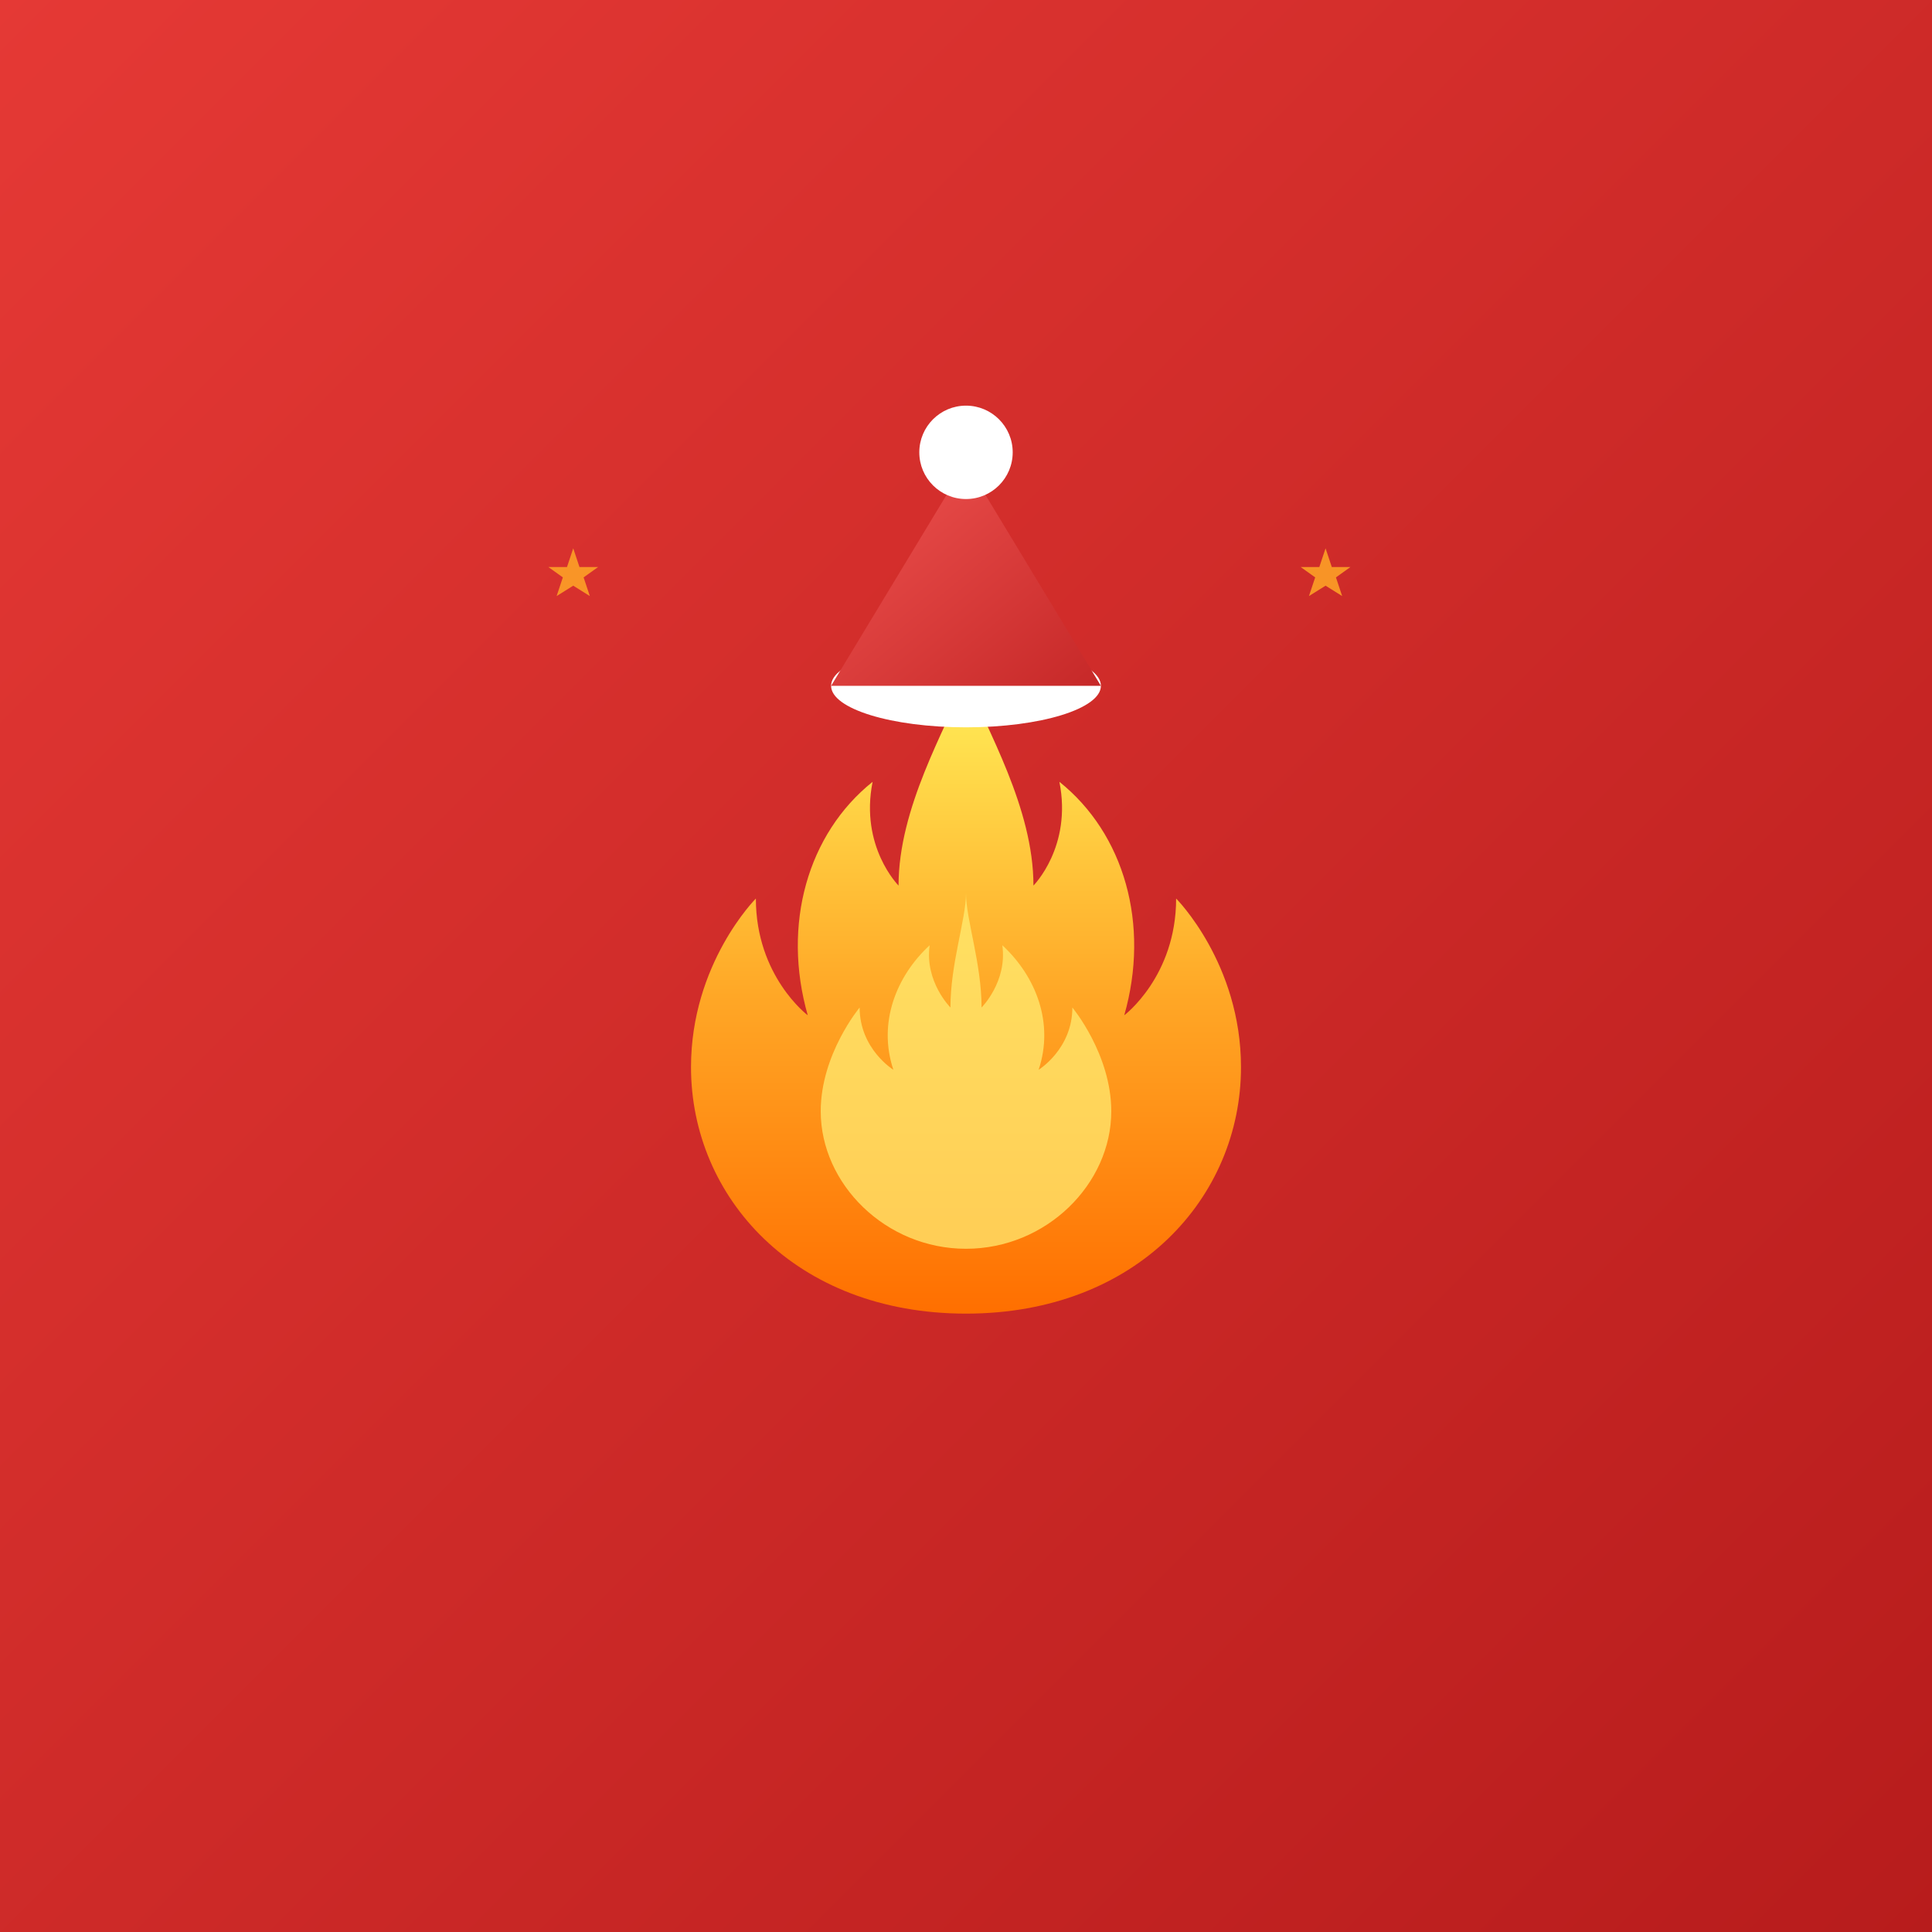
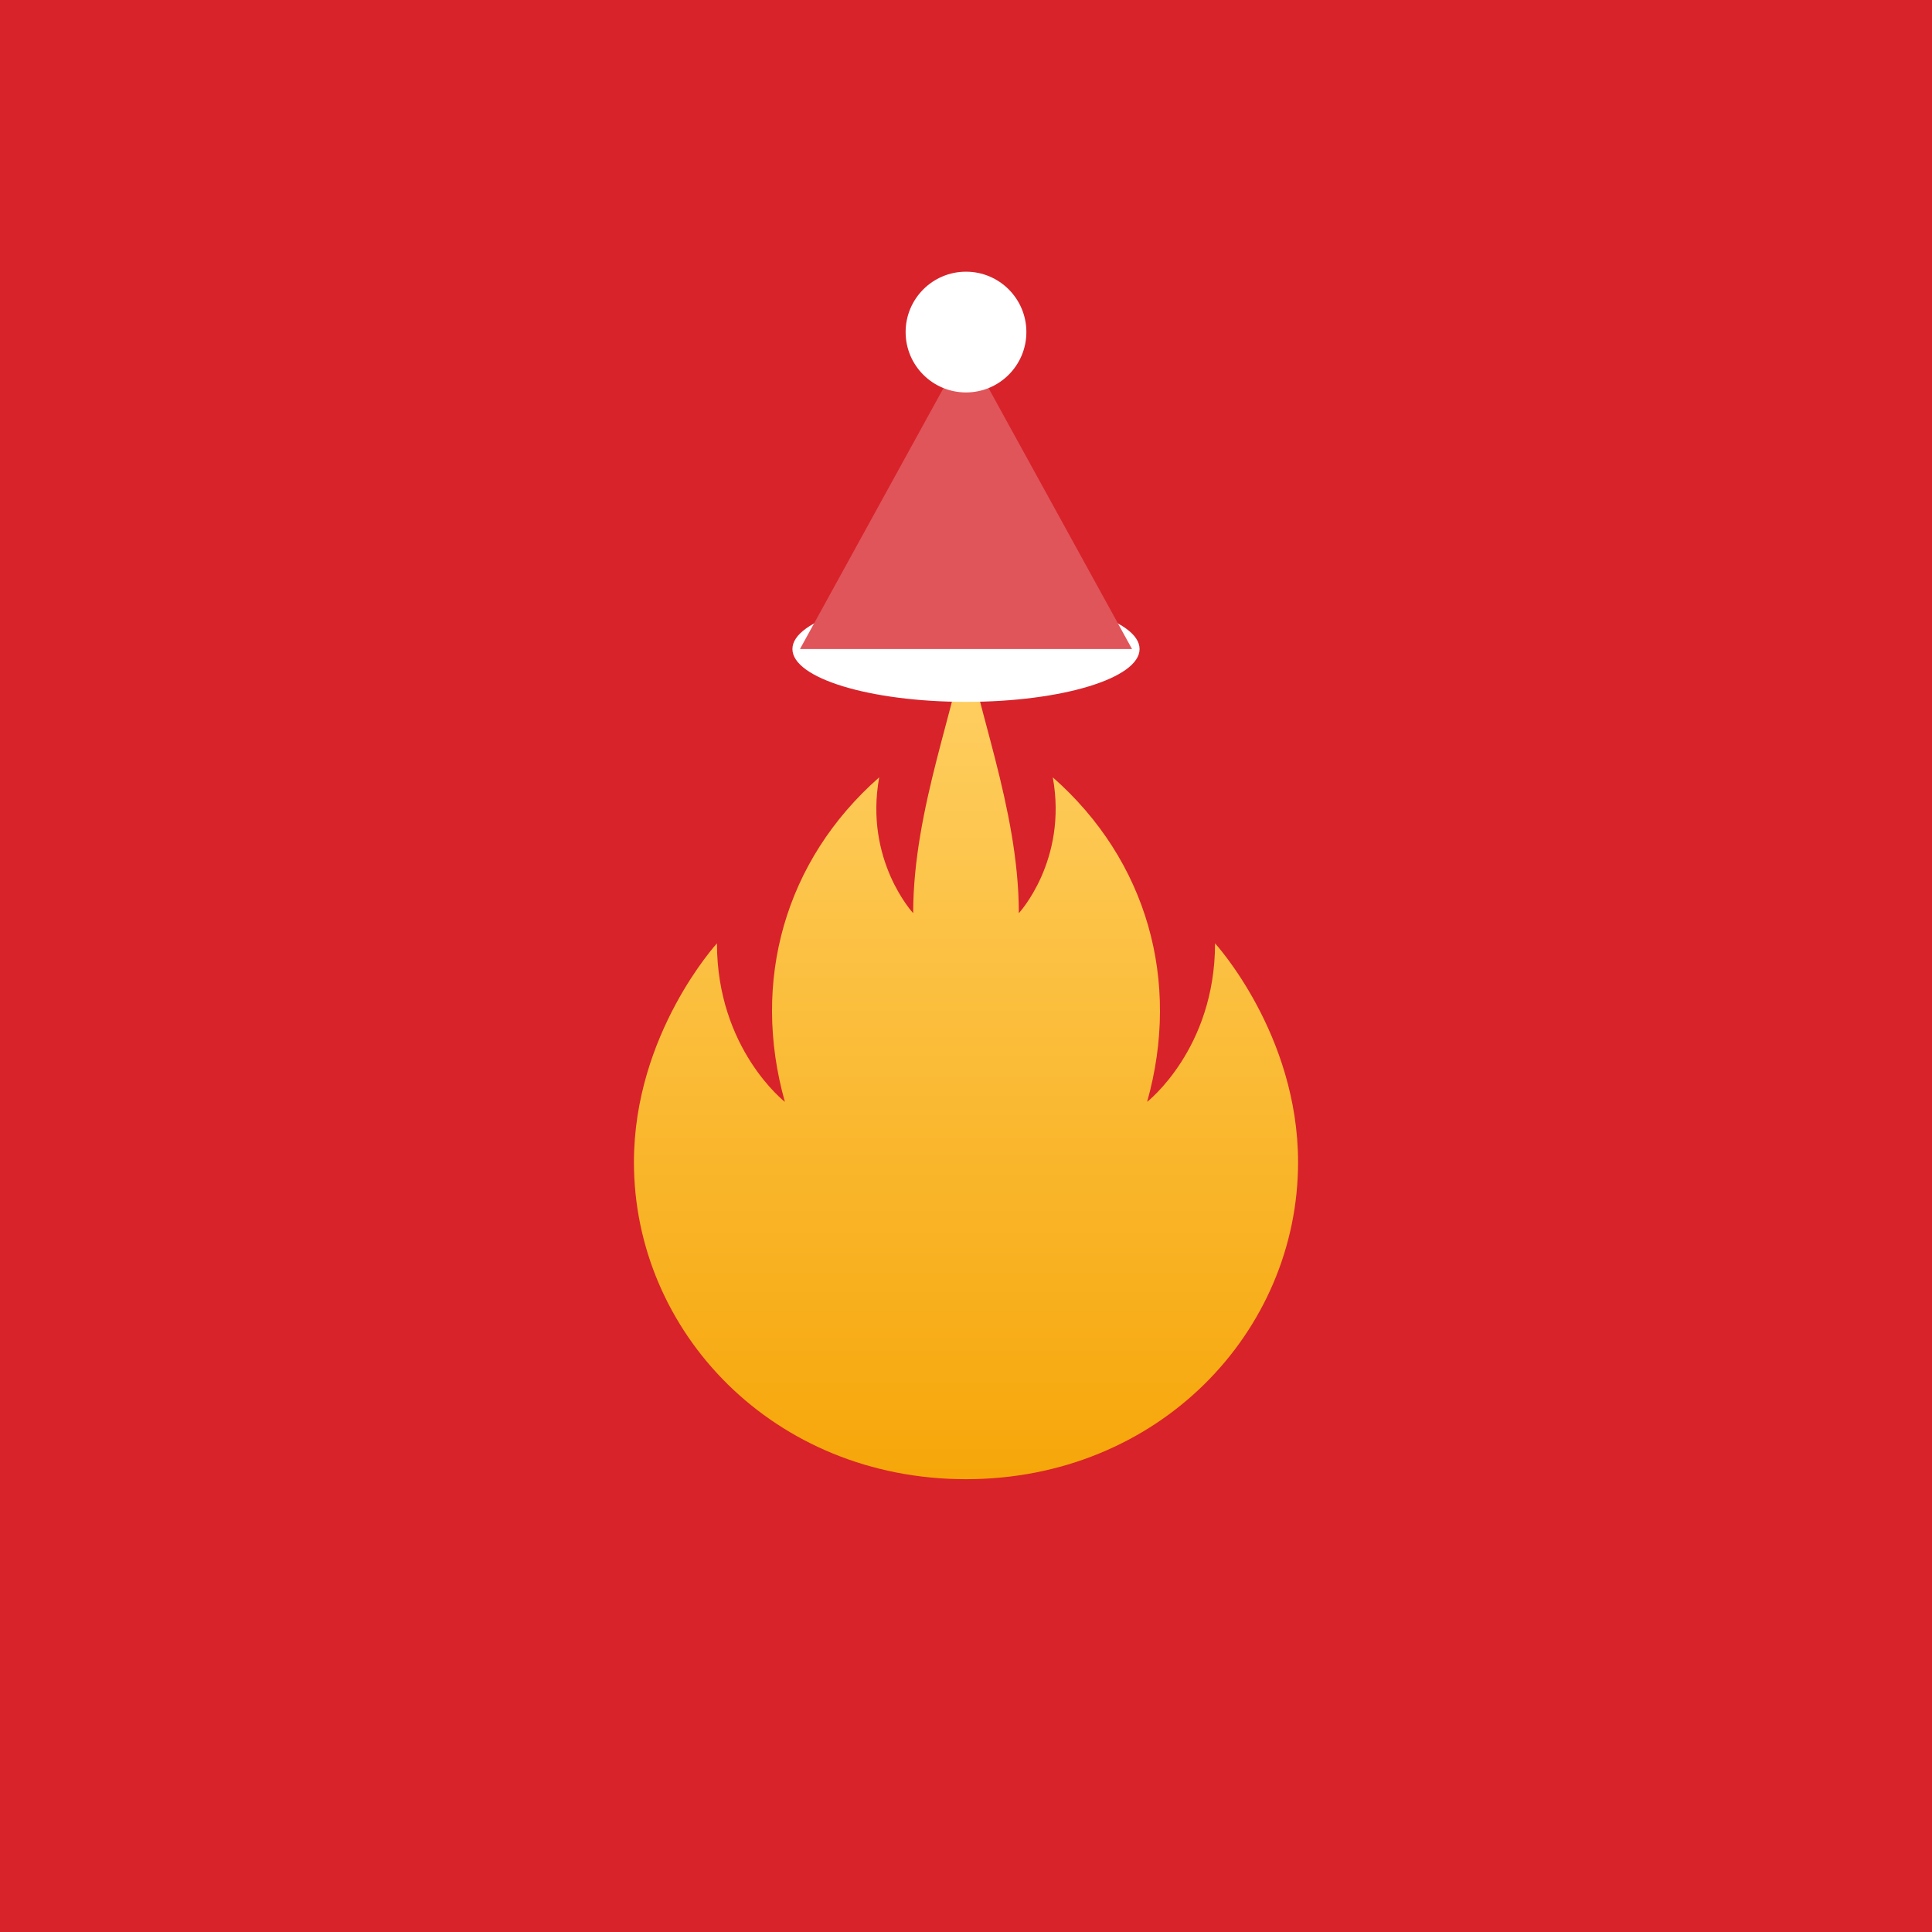
<svg xmlns="http://www.w3.org/2000/svg" width="512" height="512" viewBox="0 0 512 512">
  <defs>
-     <linearGradient id="bgGrad" x1="0%" y1="0%" x2="100%" y2="100%">
-       <stop offset="0%" style="stop-color:#E53935;stop-opacity:1" />
-       <stop offset="100%" style="stop-color:#B71C1C;stop-opacity:1" />
-     </linearGradient>
    <linearGradient id="flameGrad" x1="50%" y1="100%" x2="50%" y2="0%">
-       <stop offset="0%" style="stop-color:#FF6F00;stop-opacity:1" />
-       <stop offset="50%" style="stop-color:#FFA726;stop-opacity:1" />
-       <stop offset="100%" style="stop-color:#FFEE58;stop-opacity:1" />
-     </linearGradient>
-     <linearGradient id="hatGrad" x1="0%" y1="0%" x2="100%" y2="100%">
-       <stop offset="0%" style="stop-color:#EF5350;stop-opacity:1" />
-       <stop offset="100%" style="stop-color:#C62828;stop-opacity:1" />
+       <stop offset="0%" style="stop-color:#F6A609;stop-opacity:1" />
+       <stop offset="100%" style="stop-color:#FFD166;stop-opacity:1" />
    </linearGradient>
  </defs>
-   <rect width="512" height="512" fill="url(#bgGrad)" />
-   <g transform="translate(80,80) scale(0.6875)">
-     <path d="M 256 390               C 190 390 150 345 150 295               C 150 255 175 230 175 230               C 175 260 195 275 195 275               C 185 240 195 205 220 185               C 215 210 230 225 230 225               C 230 195 248 165 256 145               C 264 165 282 195 282 225               C 282 225 297 210 292 185               C 317 205 327 240 317 275               C 317 275 337 260 337 230               C 337 230 362 255 362 295               C 362 345 322 390 256 390 Z" fill="url(#flameGrad)" />
-     <path d="M 256 365              C 225 365 200 340 200 312              C 200 290 215 272 215 272              C 215 288 228 296 228 296              C 222 278 229 260 242 248              C 240 262 250 272 250 272              C 250 255 256 238 256 228              C 256 238 262 255 262 272              C 262 272 272 262 270 248              C 283 260 290 278 284 296              C 284 296 297 288 297 272              C 297 272 312 290 312 312              C 312 340 287 365 256 365 Z" fill="#FFF176" opacity="0.7" />
-     <ellipse cx="256" cy="148" rx="52" ry="16" fill="white" />
-     <path d="M 204 148 L 256 62 L 308 148 Z" fill="url(#hatGrad)" />
-     <circle cx="256" cy="58" r="18" fill="white" />
-     <g transform="translate(95,95)" opacity="0.85">
-       <polygon points="12,0 15,9 24,9 17,14 20,23 12,18 4,23 7,14 0,9 9,9" fill="#FFA726" transform="scale(0.8)" />
-     </g>
-     <g transform="translate(385,95)" opacity="0.85">
-       <polygon points="12,0 15,9 24,9 17,14 20,23 12,18 4,23 7,14 0,9 9,9" fill="#FFA726" transform="scale(0.8)" />
-     </g>
-   </g>
+   <rect width="512" height="512" fill="#D8232A" />
+   <path d="M256 392            C205 392 168 353 168 308            C168 274 190 250 190 250            C190 278 208 292 208 292            C199 260 208 228 233 206            C229 228 242 242 242 242            C242 214 254 186 256 168            C258 186 270 214 270 242            C270 242 283 228 279 206            C304 228 313 260 304 292            C304 292 322 278 322 250            C322 250 344 274 344 308            C344 353 307 392 256 392 Z" fill="url(#flameGrad)" />
+   <ellipse cx="256" cy="172" rx="46" ry="14" fill="#FFFFFF" />
+   <path d="M212 172 L256 92 L300 172 Z" fill="#E0555A" />
+   <circle cx="256" cy="88" r="16" fill="#FFFFFF" />
</svg>
